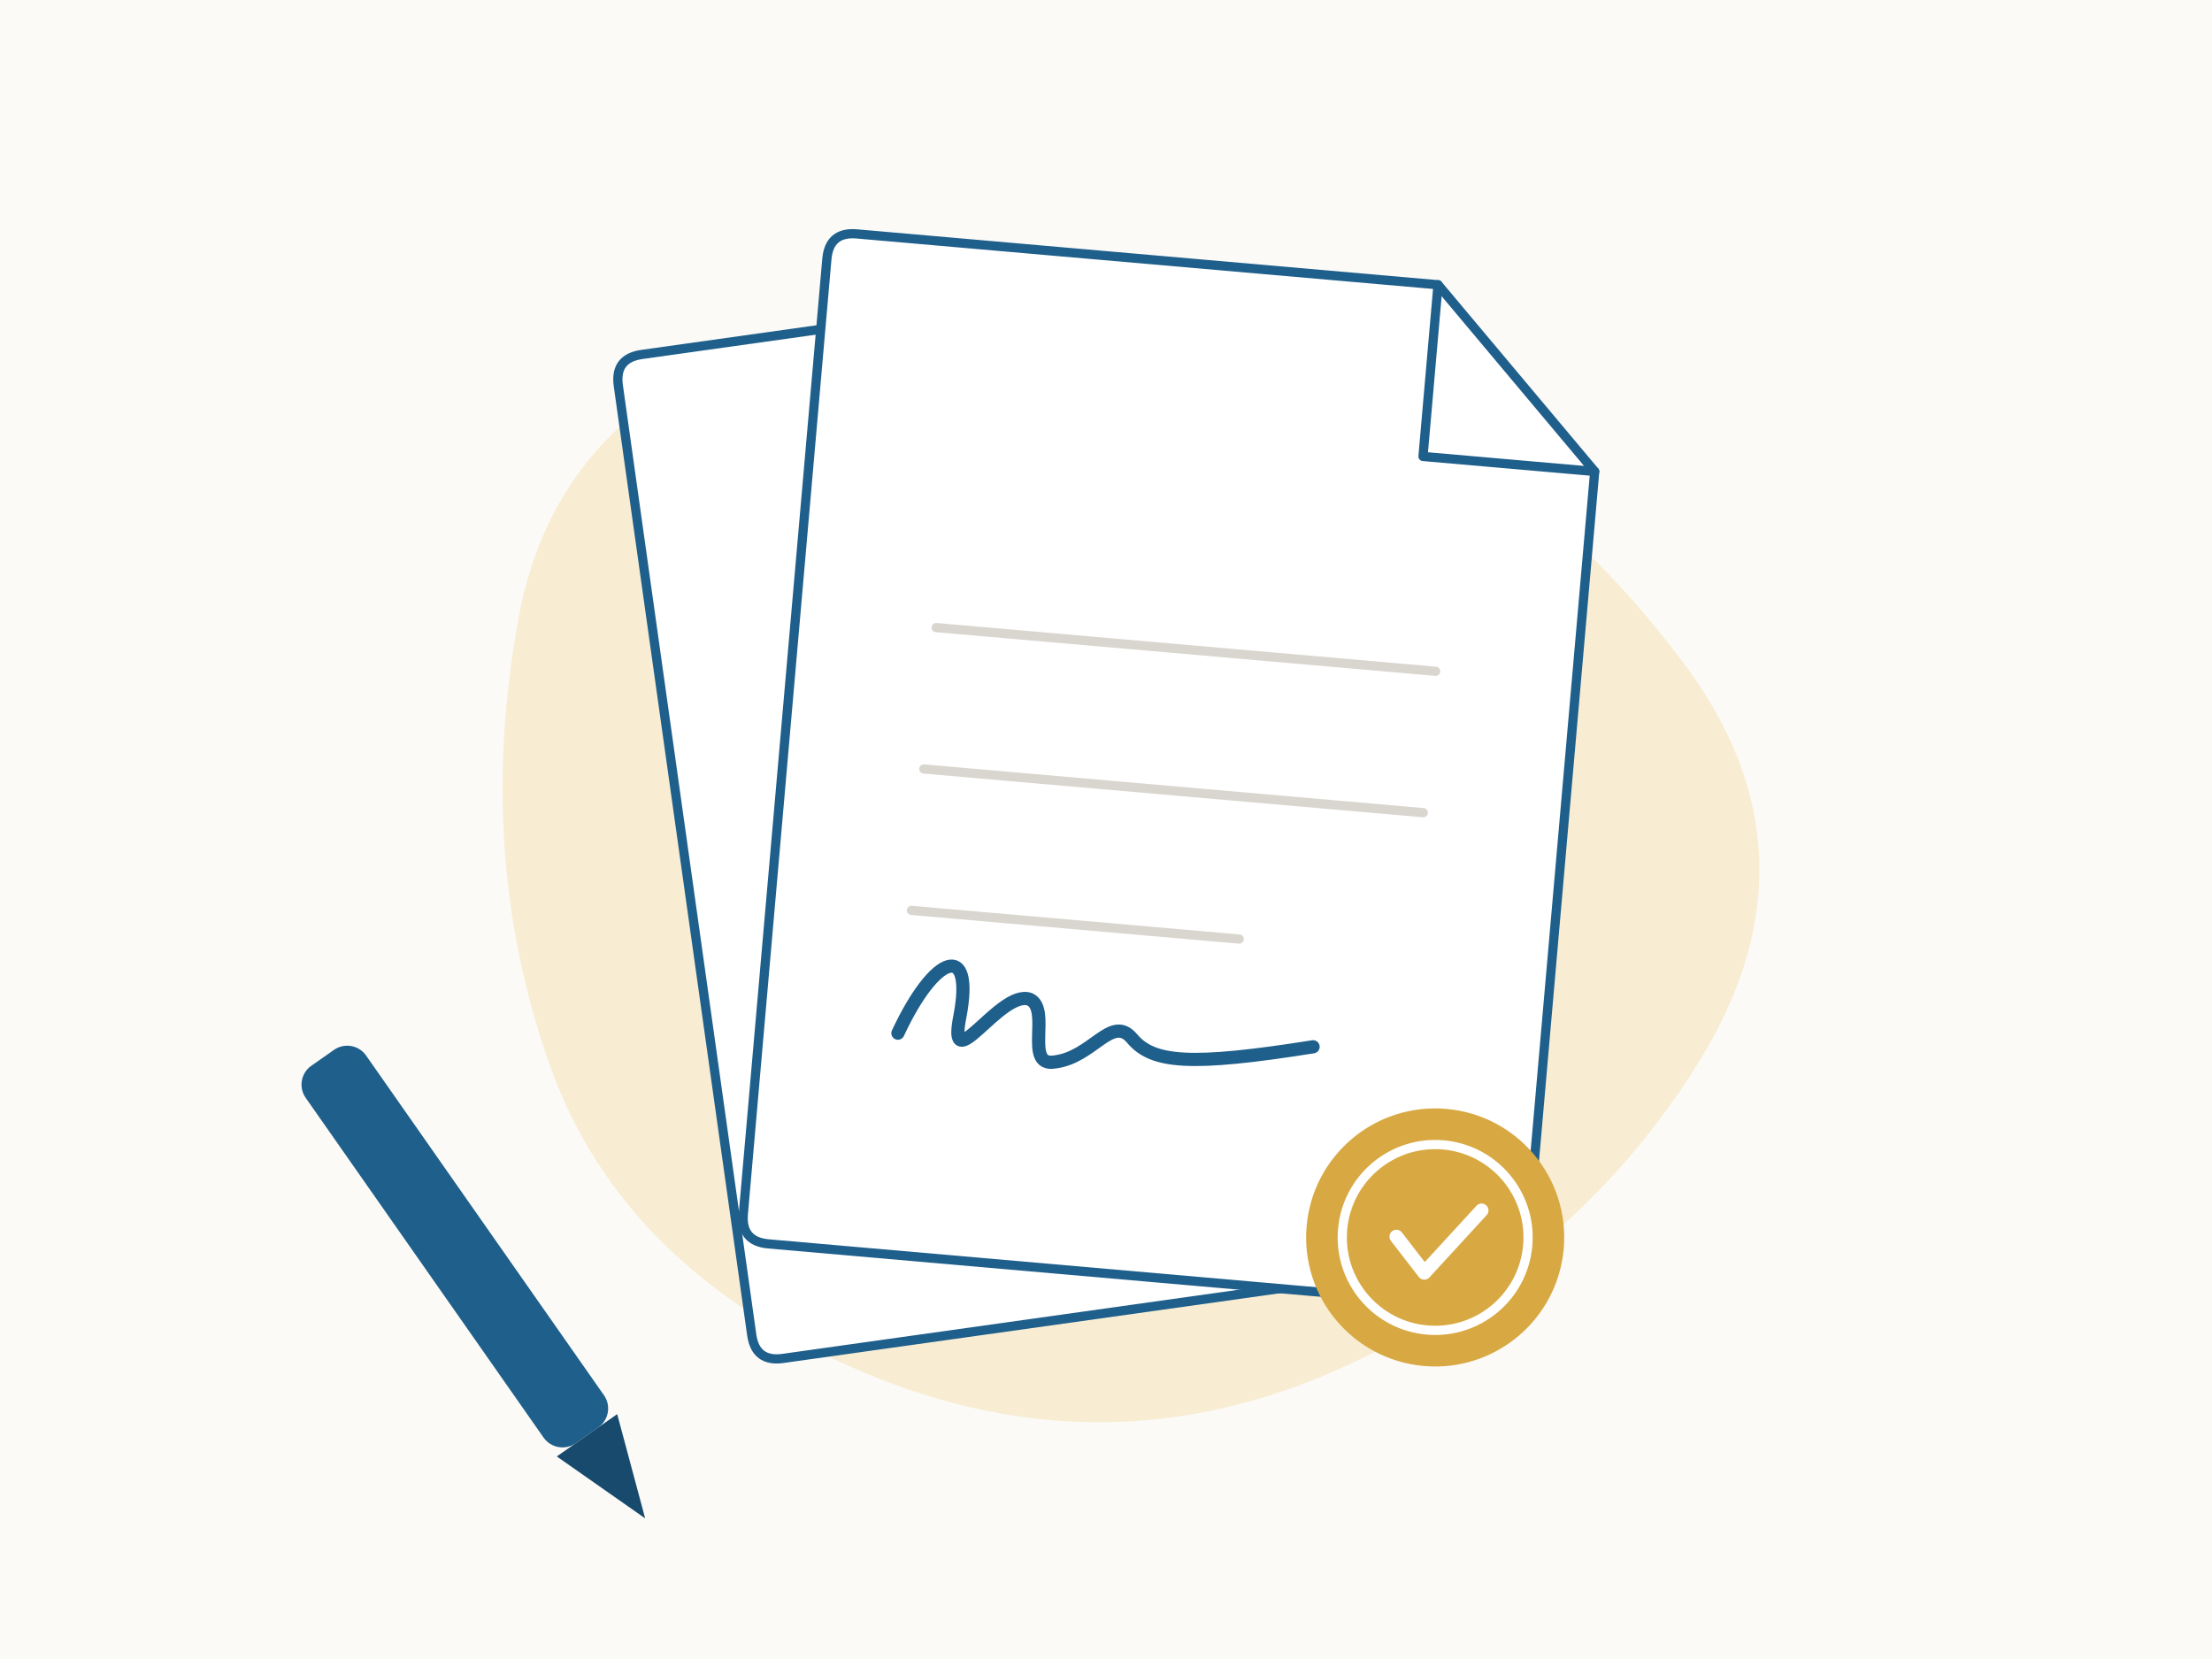
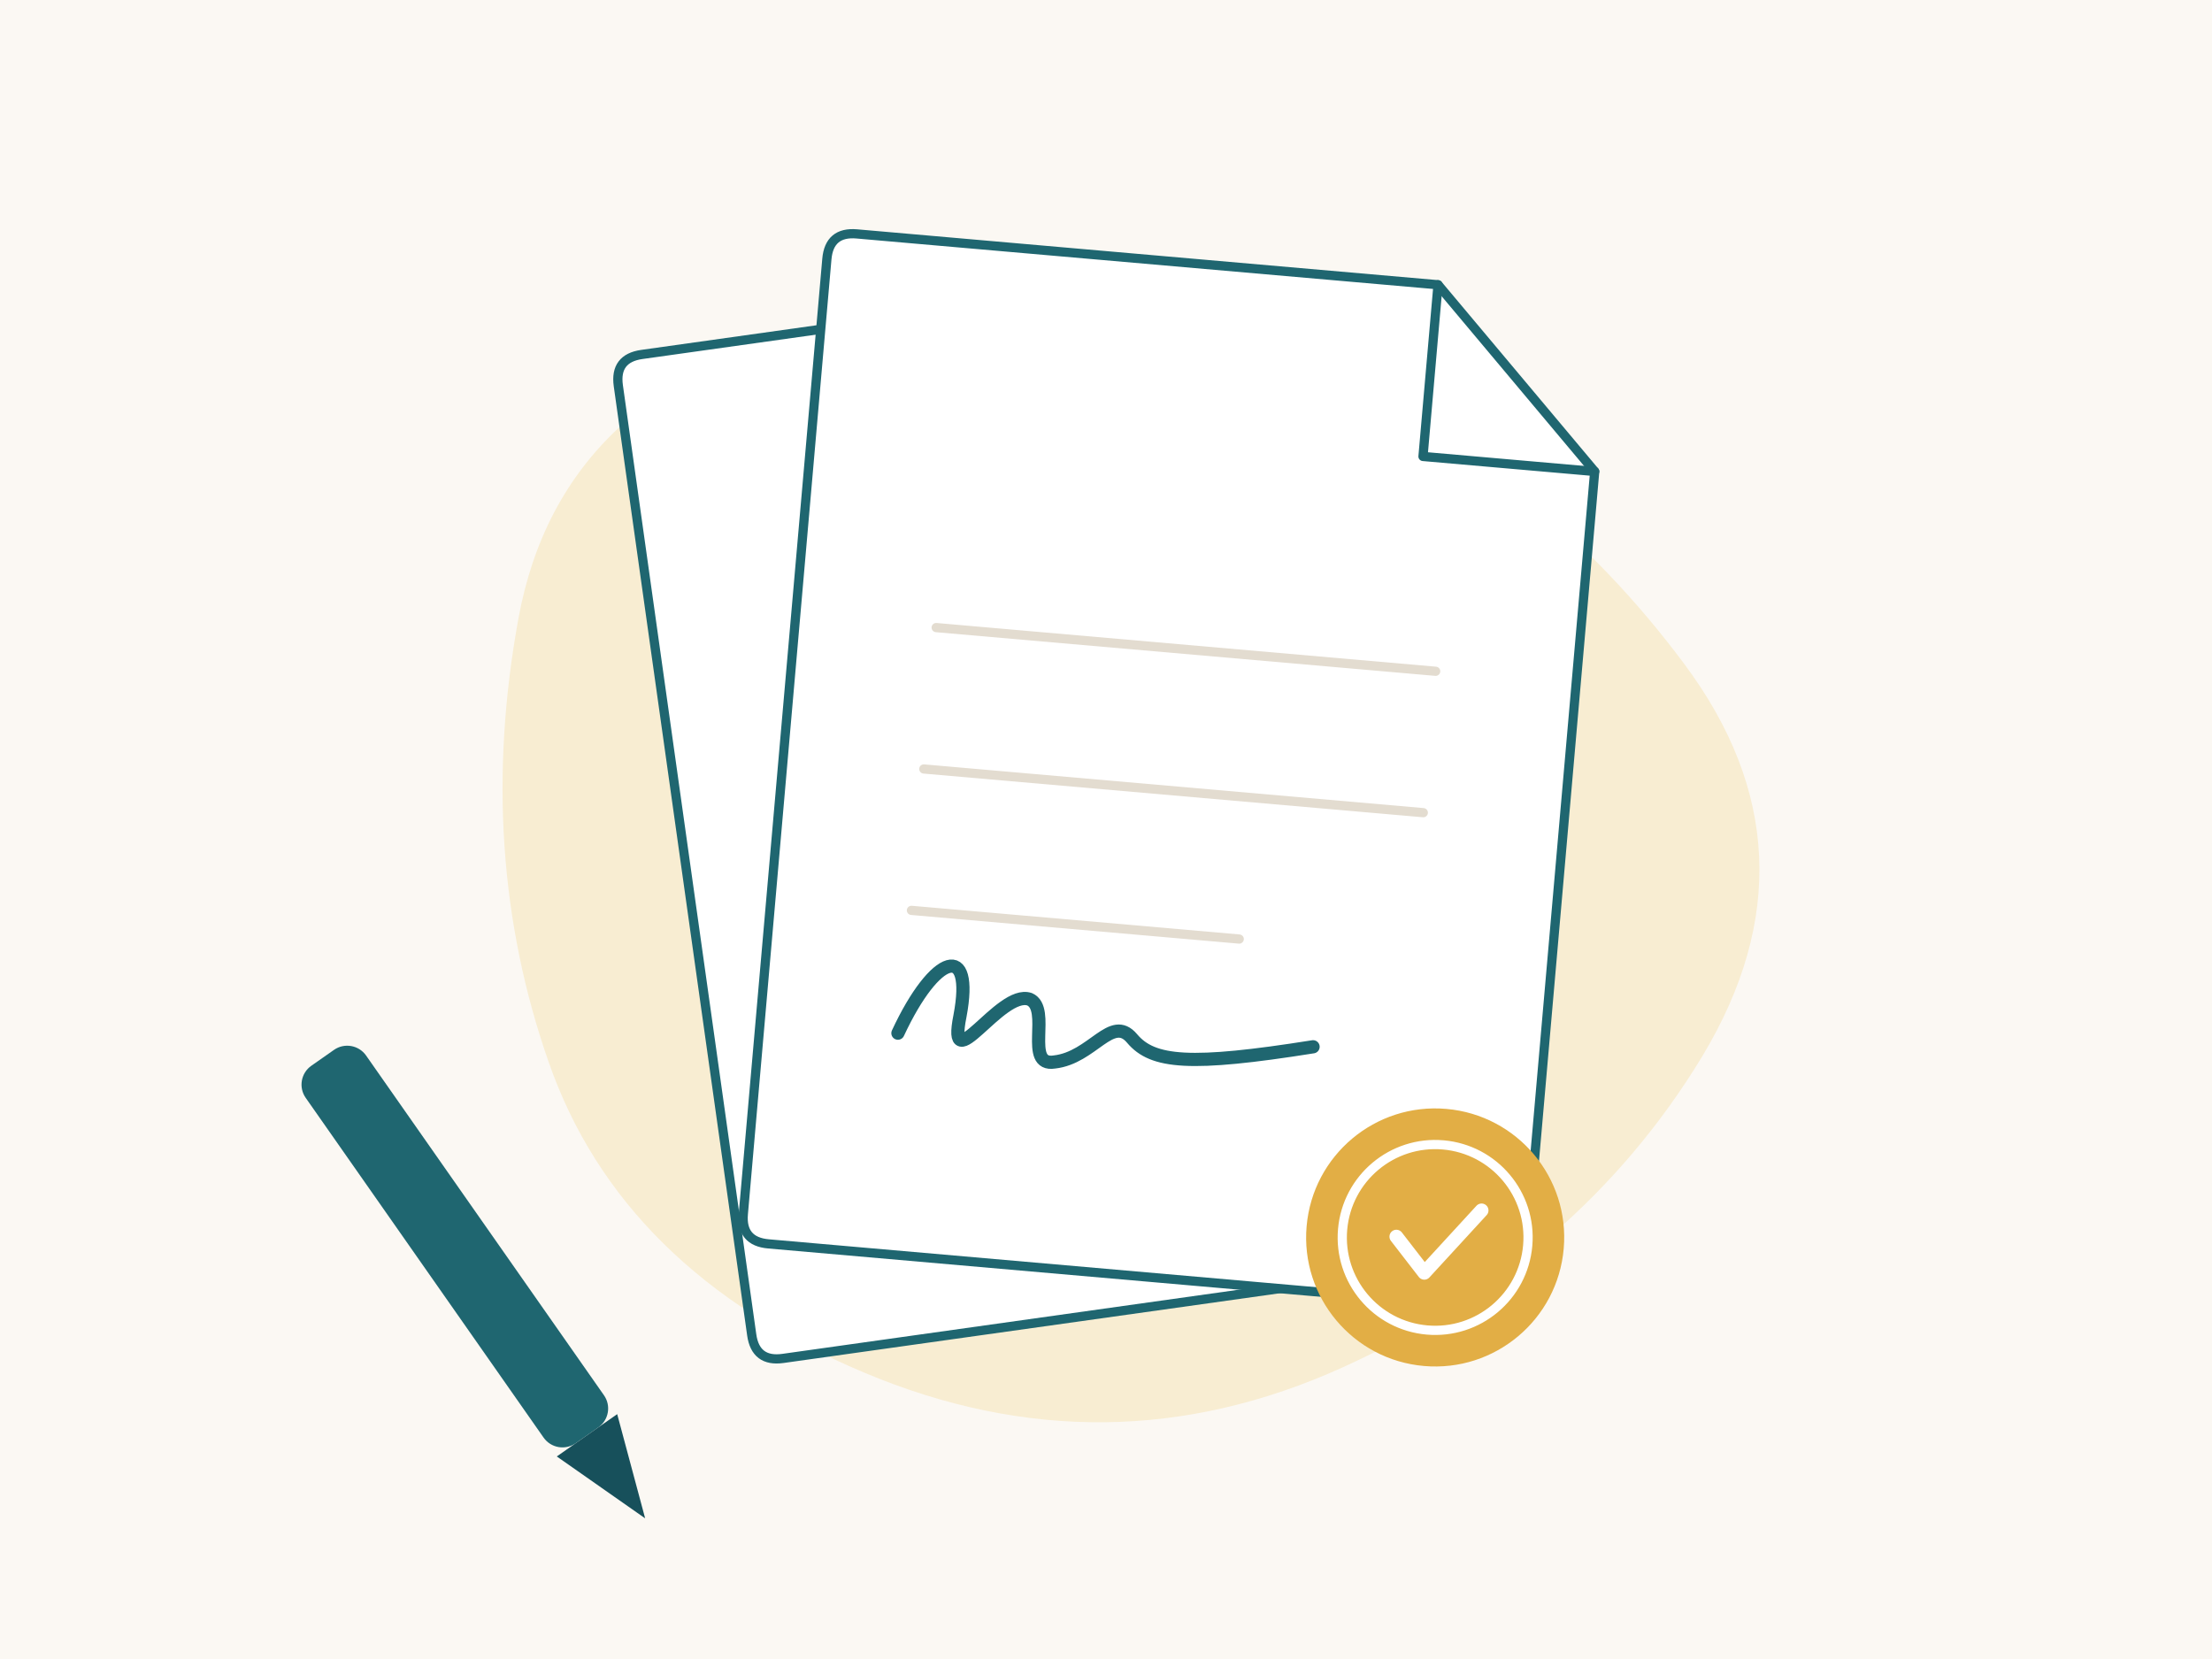
<svg xmlns="http://www.w3.org/2000/svg" viewBox="0 0 480 360" role="img" aria-labelledby="_R_0_-t _R_0_-d" width="480" height="360">
  <g>
-     <rect width="480" height="360" style="fill:#fbfaf7" />
+     <rect width="480" height="360" style="fill:#fbf8f3" />
    <path d="M 365.5 144.1 Q 396.0 185.0 369.4 229.2 Q 342.7 273.3 291.4 296.7 Q 240.0 320.0 187.4 297.8 Q 134.7 275.6 119.0 230.3 Q 103.2 185.0 112.5 134.2 Q 121.8 83.4 180.9 70.4 Q 240.0 57.4 287.5 80.3 Q 335.1 103.2 365.5 144.1 Z" style="fill:#f8edd2" />
  </g>
  <g transform="rotate(-8 240 190)">
    <g transform="translate(150 64)">
-       <path d="M 0 6 Q 0 0 6 0 H 132.6 L 170 37.4 V 214 Q 170 220 164 220 H 6 Q 0 220 0 214 Z" style="fill:#ffffff;stroke:#1f5f8b" stroke-width="2" stroke-linecap="round" stroke-linejoin="round" />
-       <path d="M 132.6 0 V 37.4 H 170" style="fill:none;stroke:#1f5f8b" stroke-width="2" stroke-linecap="round" stroke-linejoin="round" />
-       <line x1="30.6" x2="139.4" y1="83.6" y2="83.6" style="stroke:#d9d6cf" stroke-width="2" stroke-linecap="round" stroke-linejoin="round" />
-       <line x1="30.6" x2="139.4" y1="114.4" y2="114.4" style="stroke:#d9d6cf" stroke-width="2" stroke-linecap="round" stroke-linejoin="round" />
-       <line x1="30.6" x2="102" y1="145.2" y2="145.2" style="stroke:#d9d6cf" stroke-width="2" stroke-linecap="round" stroke-linejoin="round" />
+       <path d="M 0 6 Q 0 0 6 0 H 132.6 L 170 37.4 V 214 Q 170 220 164 220 H 6 Q 0 220 0 214 Z" style="fill:#ffffff;stroke:#1f6670" stroke-width="2" stroke-linecap="round" stroke-linejoin="round" />
+       <path d="M 132.6 0 V 37.4 H 170" style="fill:none;stroke:#1f6670" stroke-width="2" stroke-linecap="round" stroke-linejoin="round" />
+       <line x1="30.6" x2="139.4" y1="83.6" y2="83.6" style="stroke:#e3dcd0" stroke-width="2" stroke-linecap="round" stroke-linejoin="round" />
+       <line x1="30.6" x2="139.4" y1="114.4" y2="114.4" style="stroke:#e3dcd0" stroke-width="2" stroke-linecap="round" stroke-linejoin="round" />
+       <line x1="30.6" x2="102" y1="145.2" y2="145.2" style="stroke:#e3dcd0" stroke-width="2" stroke-linecap="round" stroke-linejoin="round" />
    </g>
  </g>
  <g transform="rotate(5 240 190)">
    <g transform="translate(168 56)">
-       <path d="M 0 6 Q 0 0 6 0 H 132.6 L 170 37.4 V 214 Q 170 220 164 220 H 6 Q 0 220 0 214 Z" style="fill:#ffffff;stroke:#1f5f8b" stroke-width="2" stroke-linecap="round" stroke-linejoin="round" />
-       <path d="M 132.6 0 V 37.4 H 170" style="fill:none;stroke:#1f5f8b" stroke-width="2" stroke-linecap="round" stroke-linejoin="round" />
-       <line x1="30.6" x2="139.4" y1="83.6" y2="83.6" style="stroke:#d9d6cf" stroke-width="2" stroke-linecap="round" stroke-linejoin="round" />
-       <line x1="30.6" x2="139.4" y1="114.4" y2="114.4" style="stroke:#d9d6cf" stroke-width="2" stroke-linecap="round" stroke-linejoin="round" />
-       <line x1="30.6" x2="102" y1="145.2" y2="145.2" style="stroke:#d9d6cf" stroke-width="2" stroke-linecap="round" stroke-linejoin="round" />
+       <path d="M 0 6 Q 0 0 6 0 H 132.6 L 170 37.4 V 214 Q 170 220 164 220 H 6 Q 0 220 0 214 Z" style="fill:#ffffff;stroke:#1f6670" stroke-width="2" stroke-linecap="round" stroke-linejoin="round" />
+       <path d="M 132.6 0 V 37.4 H 170" style="fill:none;stroke:#1f6670" stroke-width="2" stroke-linecap="round" stroke-linejoin="round" />
+       <line x1="30.6" x2="139.4" y1="83.6" y2="83.6" style="stroke:#e3dcd0" stroke-width="2" stroke-linecap="round" stroke-linejoin="round" />
+       <line x1="30.6" x2="139.4" y1="114.4" y2="114.4" style="stroke:#e3dcd0" stroke-width="2" stroke-linecap="round" stroke-linejoin="round" />
+       <line x1="30.6" x2="102" y1="145.2" y2="145.2" style="stroke:#e3dcd0" stroke-width="2" stroke-linecap="round" stroke-linejoin="round" />
    </g>
  </g>
  <g transform="rotate(5 240 190)">
-     <path transform="translate(198 228) scale(0.8181818)" d="M 0 0 C 8 -22 18 -26 16 -6 C 14 12 26 -14 34 -12 C 40 -10 34 6 42 4 C 52 2 56 -10 62 -4 C 68 2 78 2 110 -6" style="fill:none;stroke:#1f5f8b" stroke-width="3.5" stroke-linecap="round" stroke-linejoin="round" />
+     <path transform="translate(198 228) scale(0.8181818)" d="M 0 0 C 8 -22 18 -26 16 -6 C 14 12 26 -14 34 -12 C 40 -10 34 6 42 4 C 52 2 56 -10 62 -4 C 68 2 78 2 110 -6" style="fill:none;stroke:#1f6670" stroke-width="3.5" stroke-linecap="round" stroke-linejoin="round" />
    <g>
-       <circle cx="318" cy="262" r="28" style="fill:#d8a842" />
+       <circle cx="318" cy="262" r="28" style="fill:#e2ae45" />
      <circle cx="318" cy="262" r="20.16" style="fill:none;stroke:#ffffff" stroke-width="2" />
      <path d="M 309.6 262.56 L 316.32 269.84 L 327.52 255.28" style="fill:none;stroke:#ffffff" stroke-width="3" stroke-linecap="round" stroke-linejoin="round" />
    </g>
  </g>
  <g transform="rotate(-35 120 280)">
-     <rect x="100" y="210" width="16" height="100" rx="5" style="fill:#1f5f8b" />
-     <path d="M 100 310 L 108 332 L 116 310 Z" style="fill:#174a6d" />
+     <rect x="100" y="210" width="16" height="100" rx="5" style="fill:#1f6670" />
+     <path d="M 100 310 L 108 332 L 116 310 Z" style="fill:#17505b" />
  </g>
</svg>
